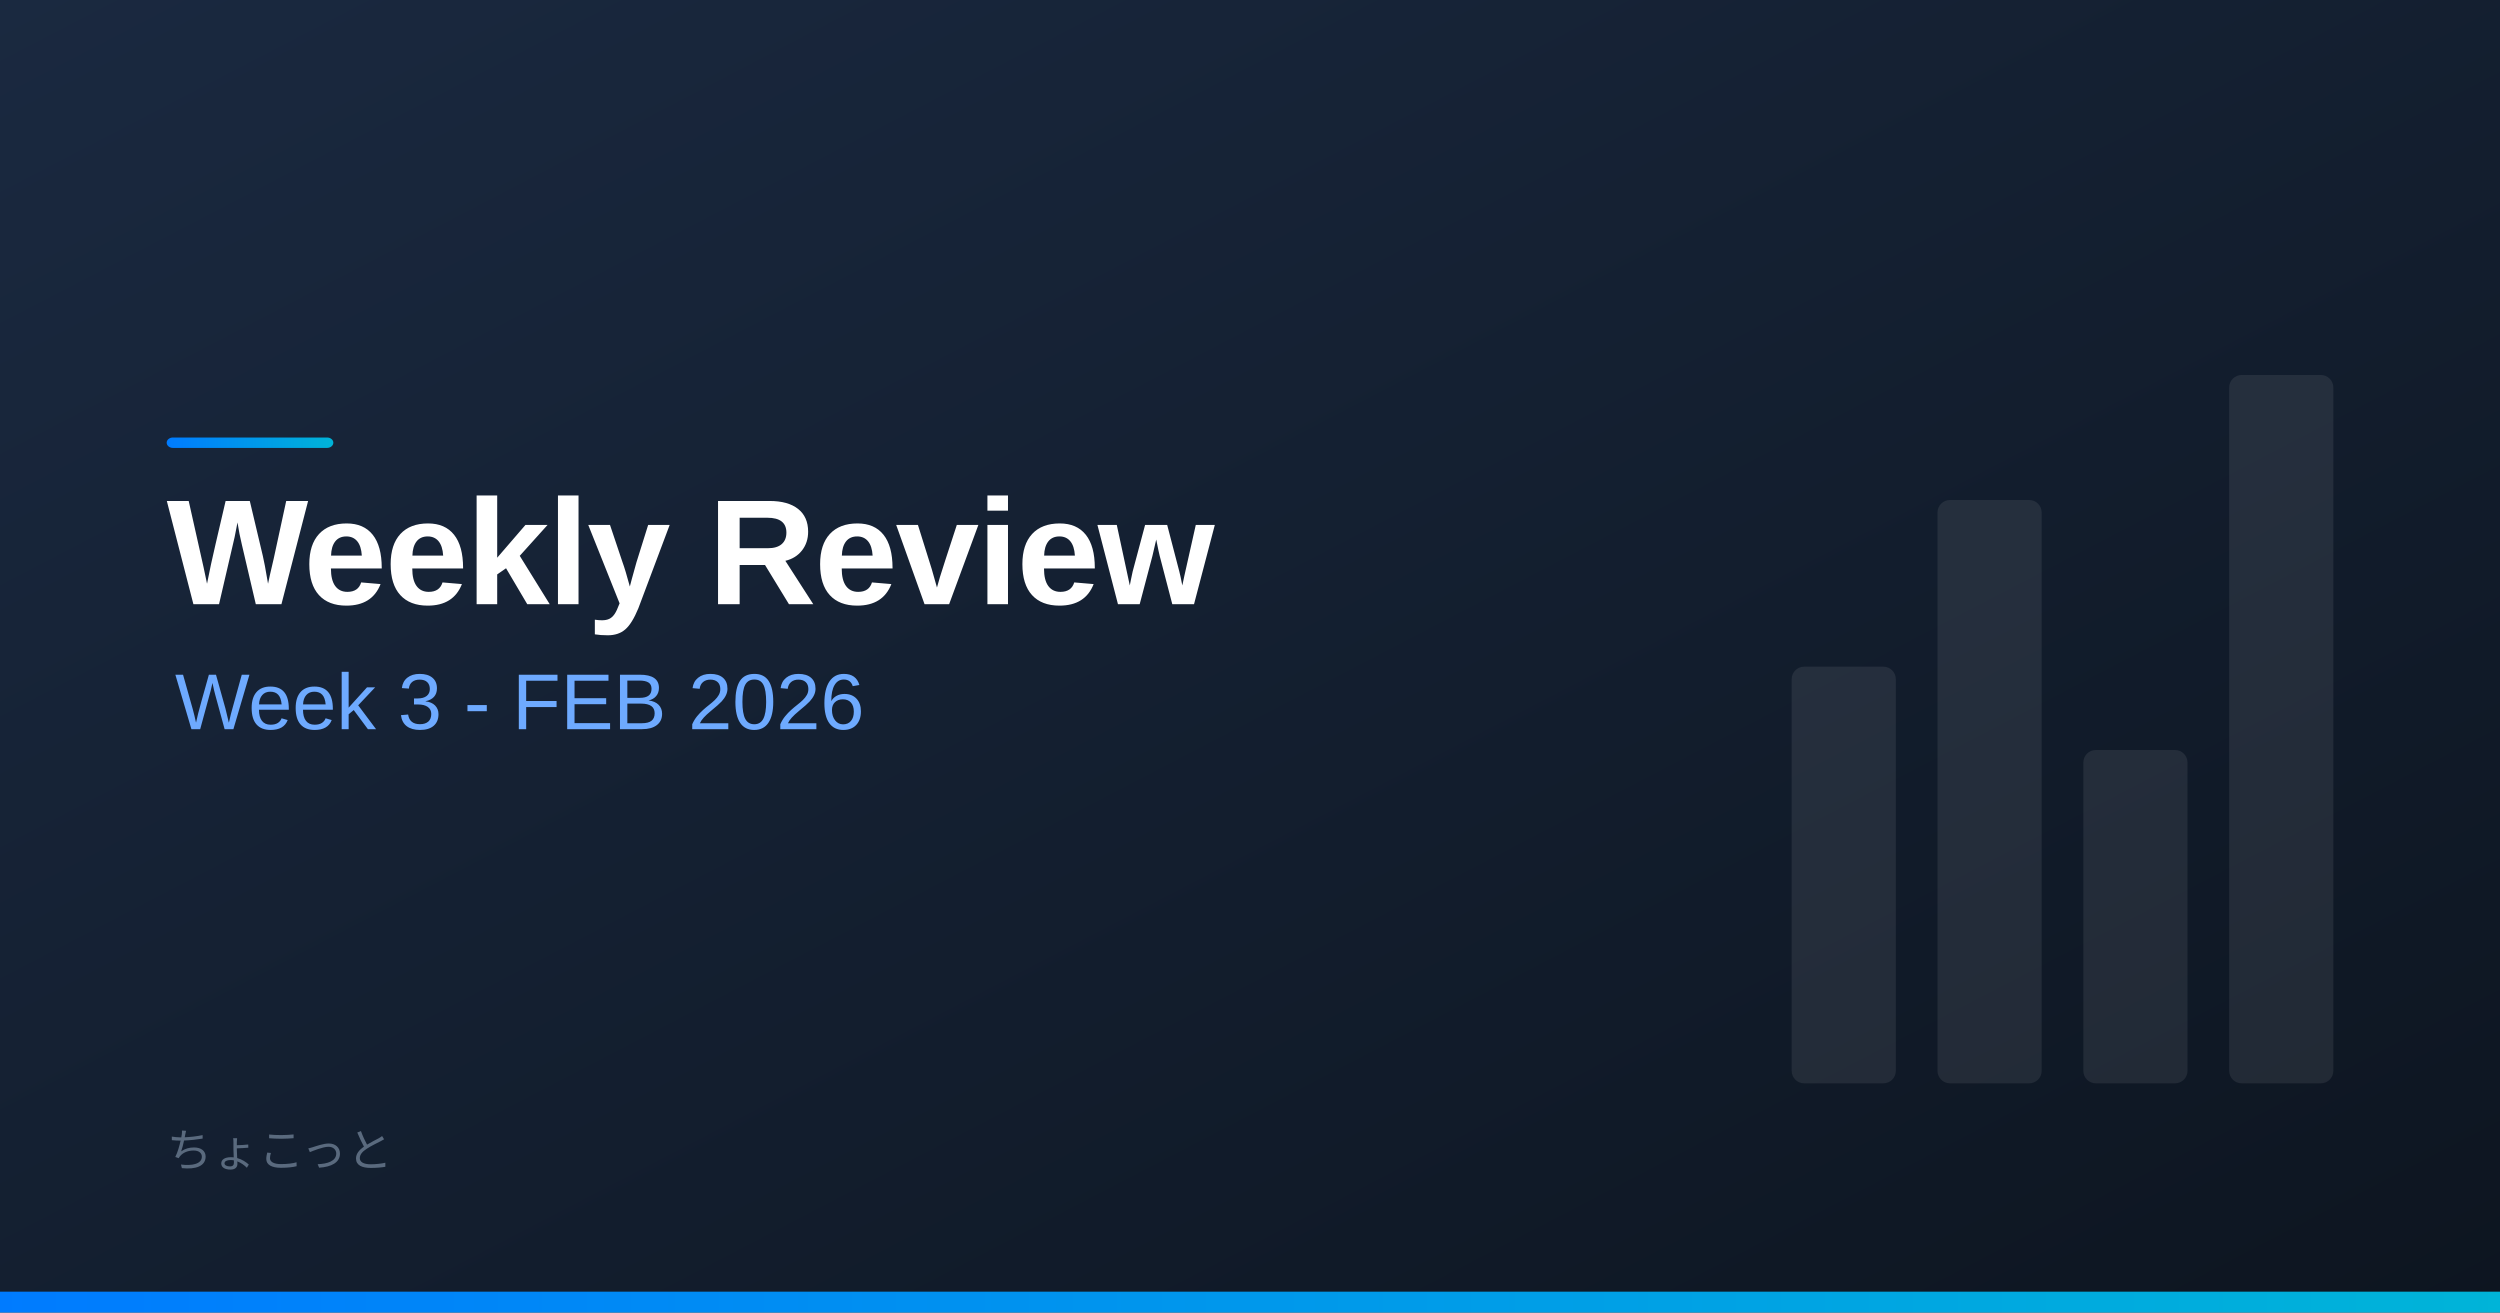
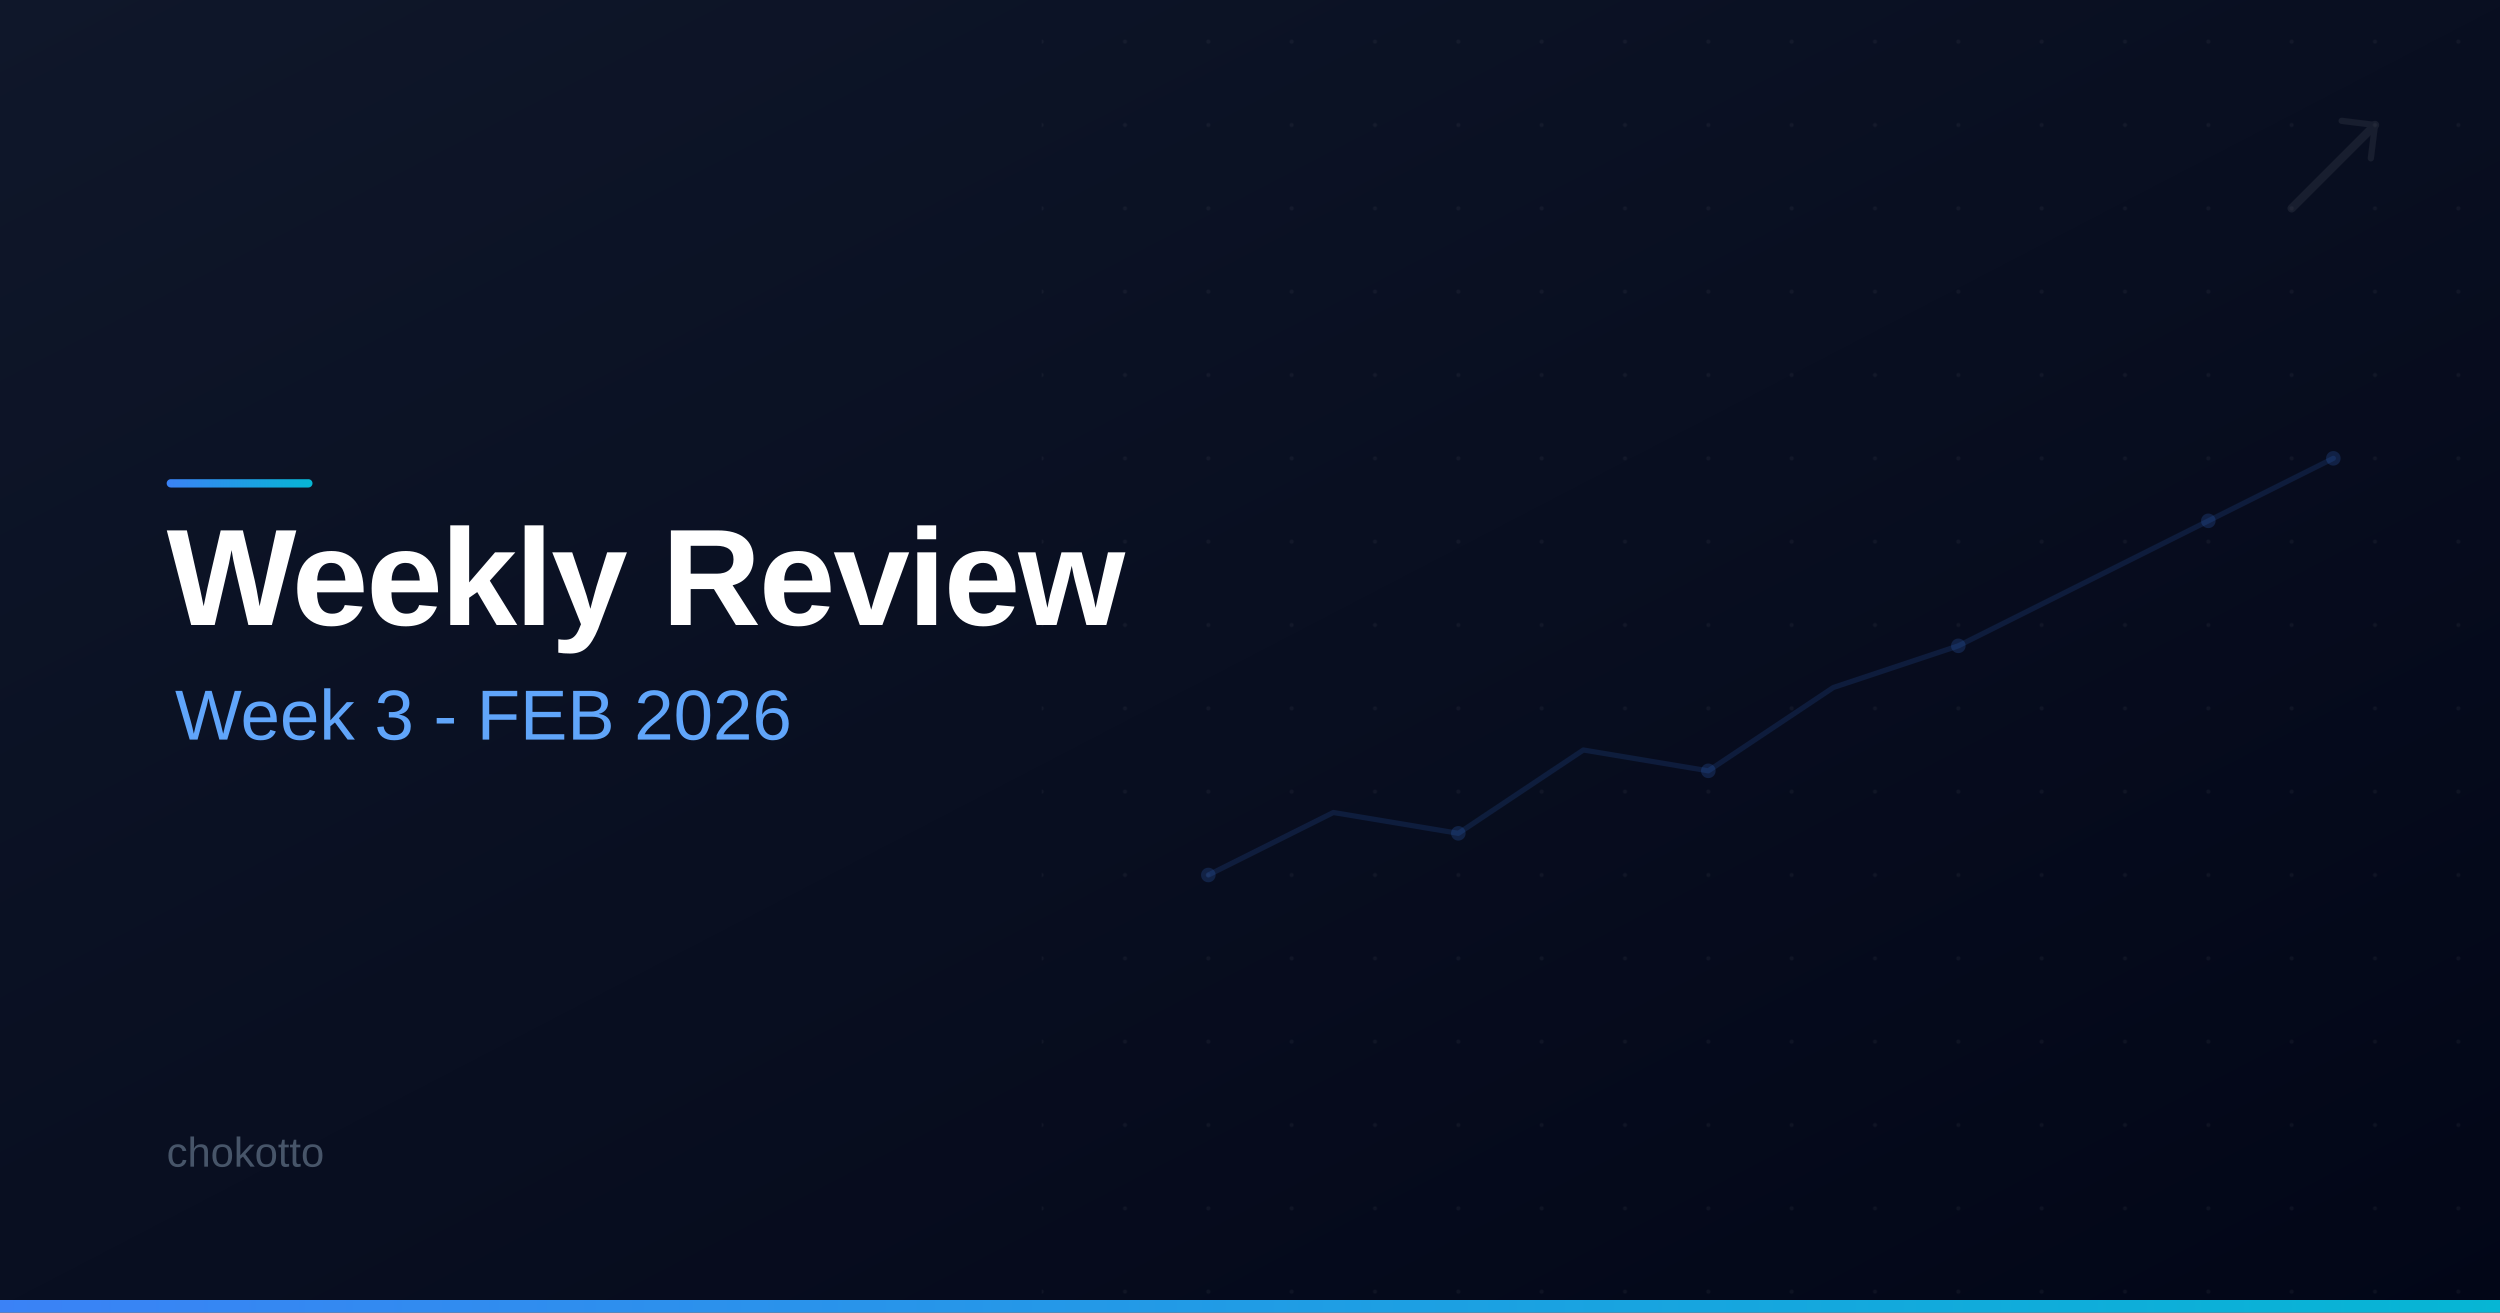
<svg xmlns="http://www.w3.org/2000/svg" width="1200" height="630" viewBox="0 0 1200 630">
  <defs>
    <linearGradient id="bg" x1="0%" y1="0%" x2="100%" y2="100%">
-       <stop offset="0%" style="stop-color:#1a2940" />
-       <stop offset="100%" style="stop-color:#0d1520" />
+       <stop offset="0%" style="stop-color:#0f172a" />
+       <stop offset="100%" style="stop-color:#020617" />
    </linearGradient>
    <linearGradient id="accent" x1="0%" y1="0%" x2="100%" y2="0%">
-       <stop offset="0%" style="stop-color:#007bff" />
-       <stop offset="100%" style="stop-color:#00b4d8" />
+       <stop offset="0%" style="stop-color:#3b82f6" />
+       <stop offset="100%" style="stop-color:#06b6d4" />
    </linearGradient>
+     <pattern id="dotGrid" x="0" y="0" width="40" height="40" patternUnits="userSpaceOnUse">
+       <circle cx="20" cy="20" r="1" fill="white" opacity="0.04" />
+     </pattern>
  </defs>
  <rect width="1200" height="630" fill="url(#bg)" />
-   <g transform="translate(860, 140)" opacity="0.08">
-     <rect x="0" y="180" width="50" height="200" fill="white" rx="6" />
-     <rect x="70" y="100" width="50" height="280" fill="white" rx="6" />
-     <rect x="140" y="220" width="50" height="160" fill="white" rx="6" />
-     <rect x="210" y="40" width="50" height="340" fill="white" rx="6" />
+   <rect x="500" y="0" width="700" height="630" fill="url(#dotGrid)" />
+   <polyline points="580,420 640,390 700,400 760,360 820,370 880,330 940,310 1000,280 1060,250 1120,220" fill="none" stroke="#3b82f6" stroke-width="2.5" stroke-linecap="round" stroke-linejoin="round" opacity="0.14" />
+   <g>
+     <circle cx="580" cy="420" r="3.5" fill="#3b82f6" opacity="0.18" />
+     <circle cx="700" cy="400" r="3.5" fill="#3b82f6" opacity="0.18" />
+     <circle cx="820" cy="370" r="3.5" fill="#3b82f6" opacity="0.18" />
+     <circle cx="940" cy="310" r="3.5" fill="#3b82f6" opacity="0.18" />
+     <circle cx="1060" cy="250" r="3.5" fill="#3b82f6" opacity="0.18" />
+     <circle cx="1120" cy="220" r="3.5" fill="#3b82f6" opacity="0.18" />
  </g>
-   <rect x="80" y="210" width="80" height="5" fill="url(#accent)" rx="3" />
-   <text x="80" y="290" font-family="Arial, Helvetica, sans-serif" font-size="72" font-weight="bold" fill="white" letter-spacing="-1">Weekly Review</text>
-   <text x="84" y="350" font-family="Arial, Helvetica, sans-serif" font-size="38" fill="#6eaaff">Week 3 - FEB 2026</text>
-   <rect x="0" y="620" width="1200" height="10" fill="url(#accent)" />
-   <text x="80" y="560" font-family="Arial, Helvetica, sans-serif" font-size="22" fill="#5a6a7e">ちょこっと</text>
+   <g transform="translate(1100, 60)" opacity="0.07">
+     <polyline points="0,40 20,20 40,0" fill="none" stroke="white" stroke-width="4" stroke-linecap="round" stroke-linejoin="round" />
+     <polyline points="24,-2 40,0 38,16" fill="none" stroke="white" stroke-width="3" stroke-linecap="round" stroke-linejoin="round" />
+   </g>
+   <rect x="80" y="230" width="70" height="4" fill="url(#accent)" rx="2" />
+   <text x="80" y="300" font-family="Arial, Helvetica, sans-serif" font-size="66" font-weight="bold" fill="white" letter-spacing="-1">Weekly Review</text>
+   <text x="84" y="355" font-family="Arial, Helvetica, sans-serif" font-size="34" fill="#60a5fa">Week 3 - FEB 2026</text>
+   <rect x="0" y="624" width="1200" height="6" fill="url(#accent)" />
+   <text x="80" y="560" font-family="Arial, Helvetica, sans-serif" font-size="20" fill="#475569">chokotto</text>
</svg>
